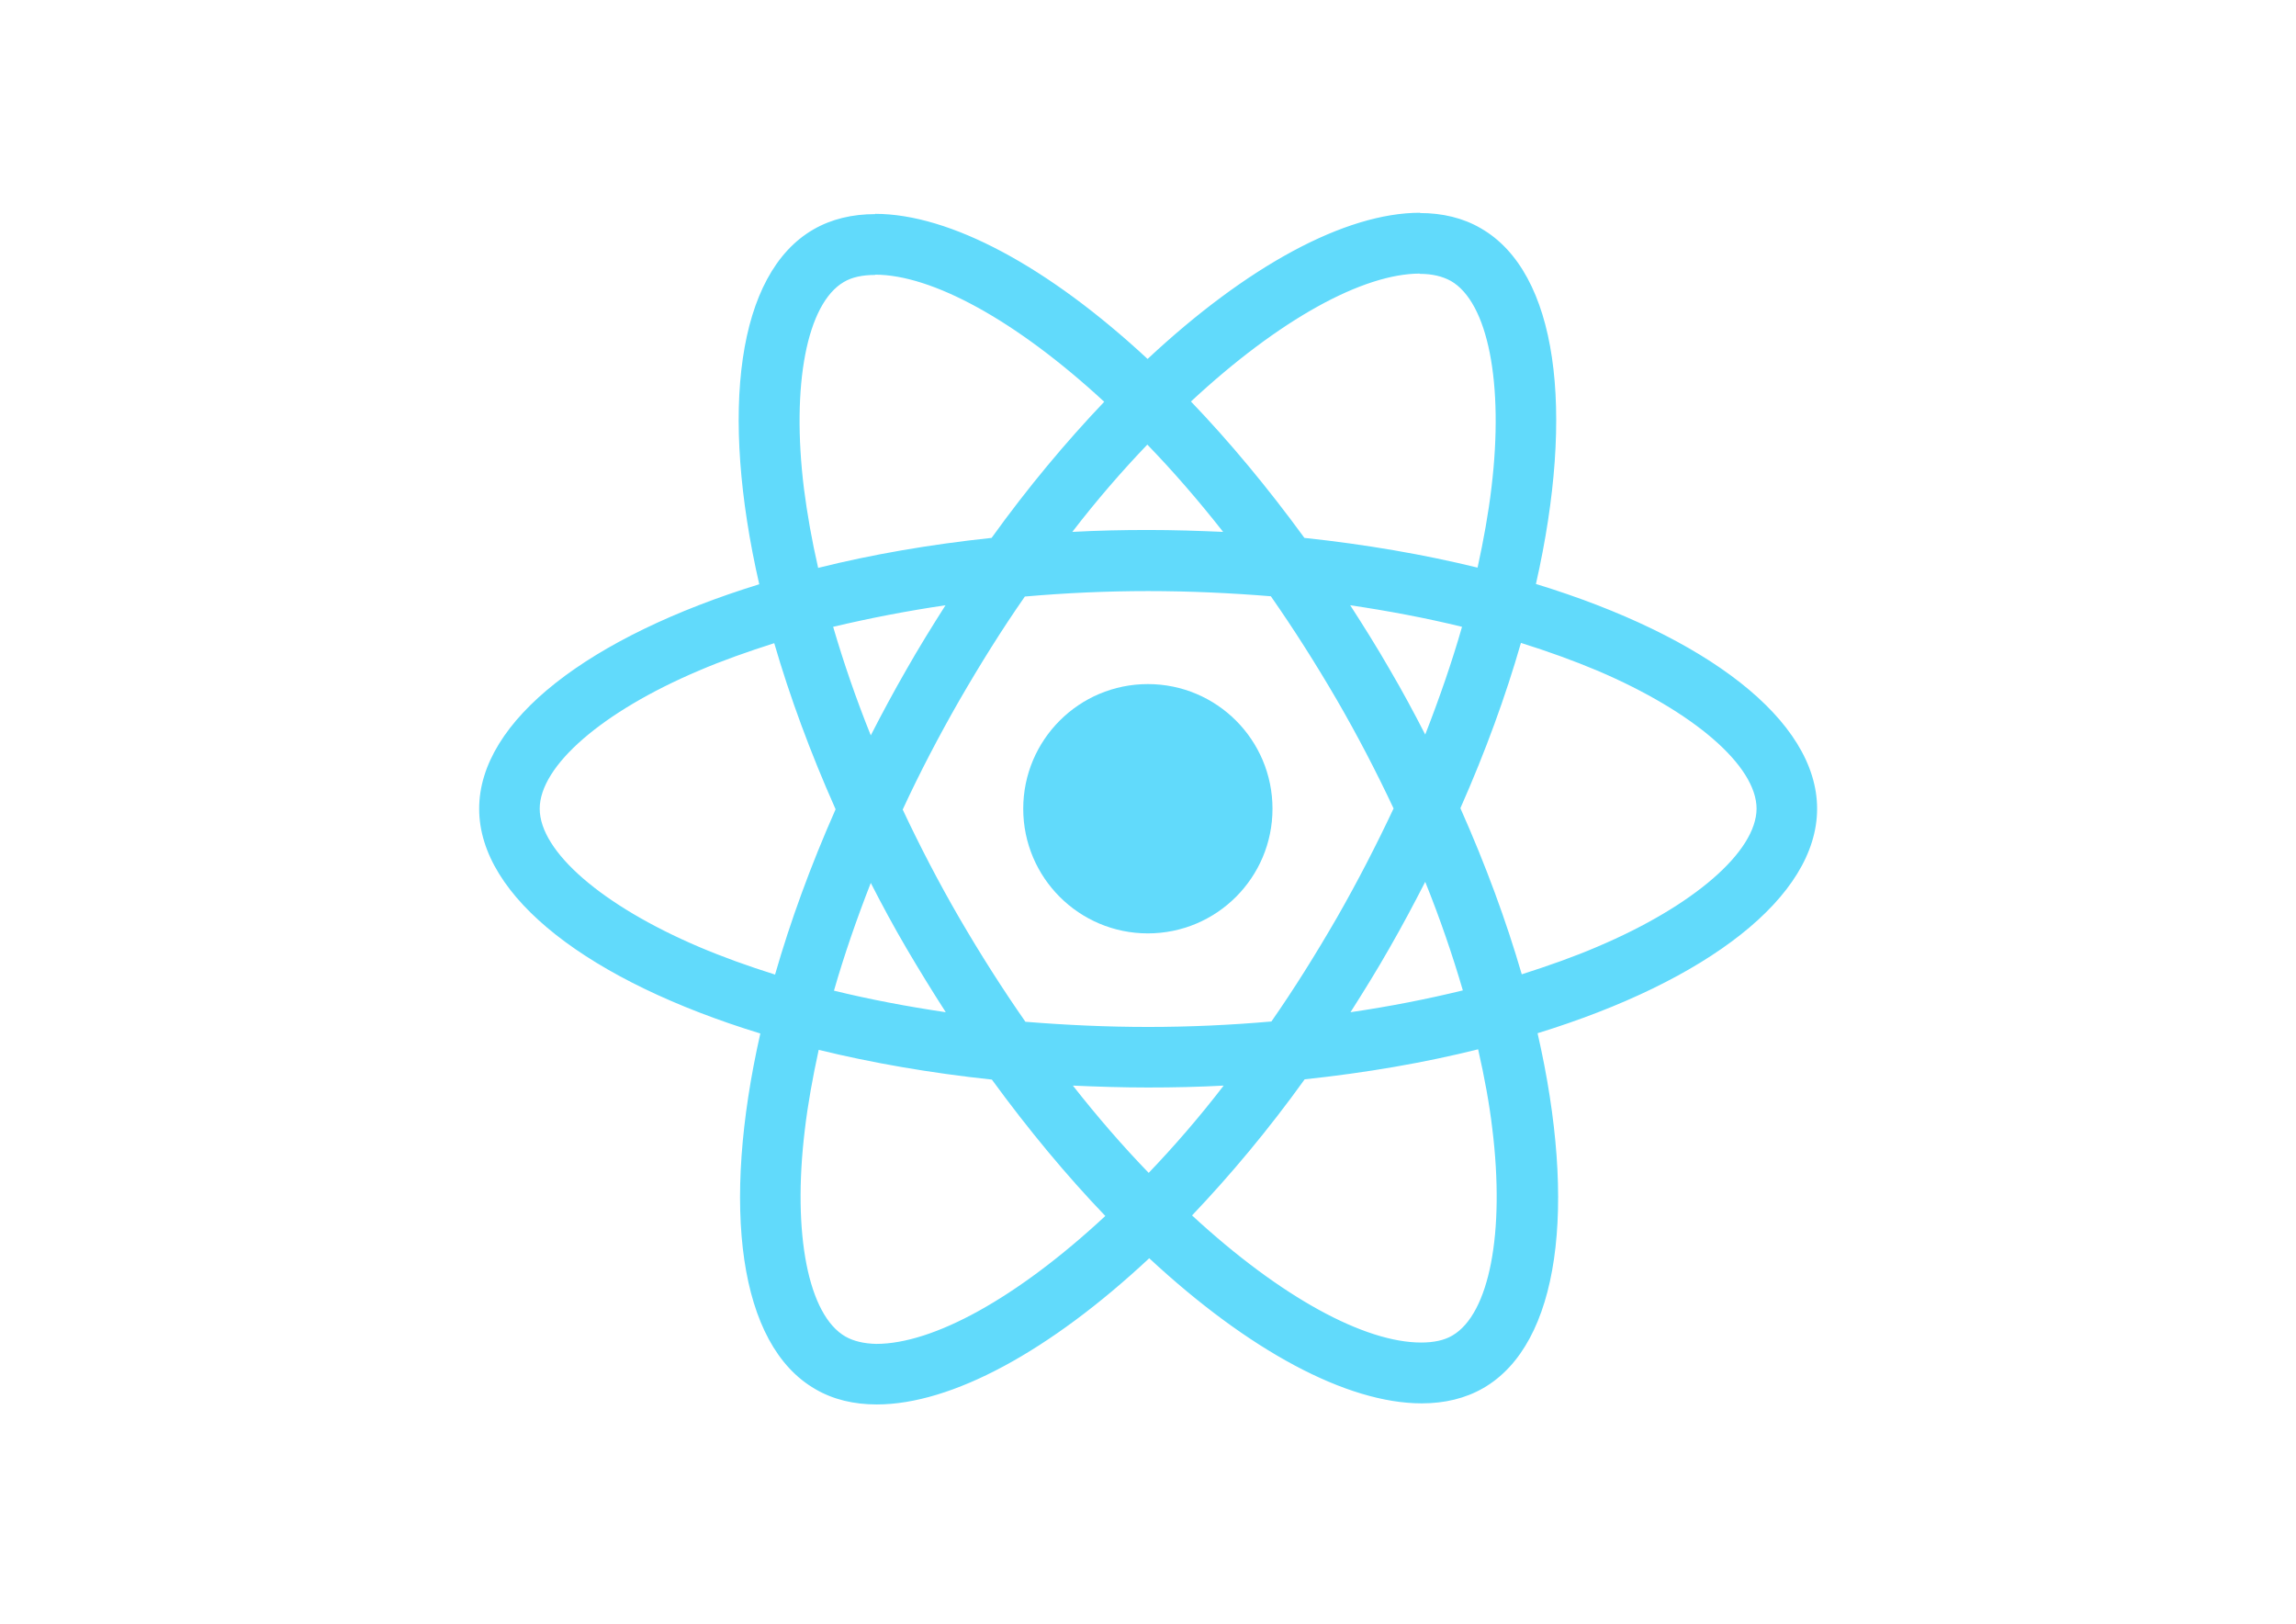
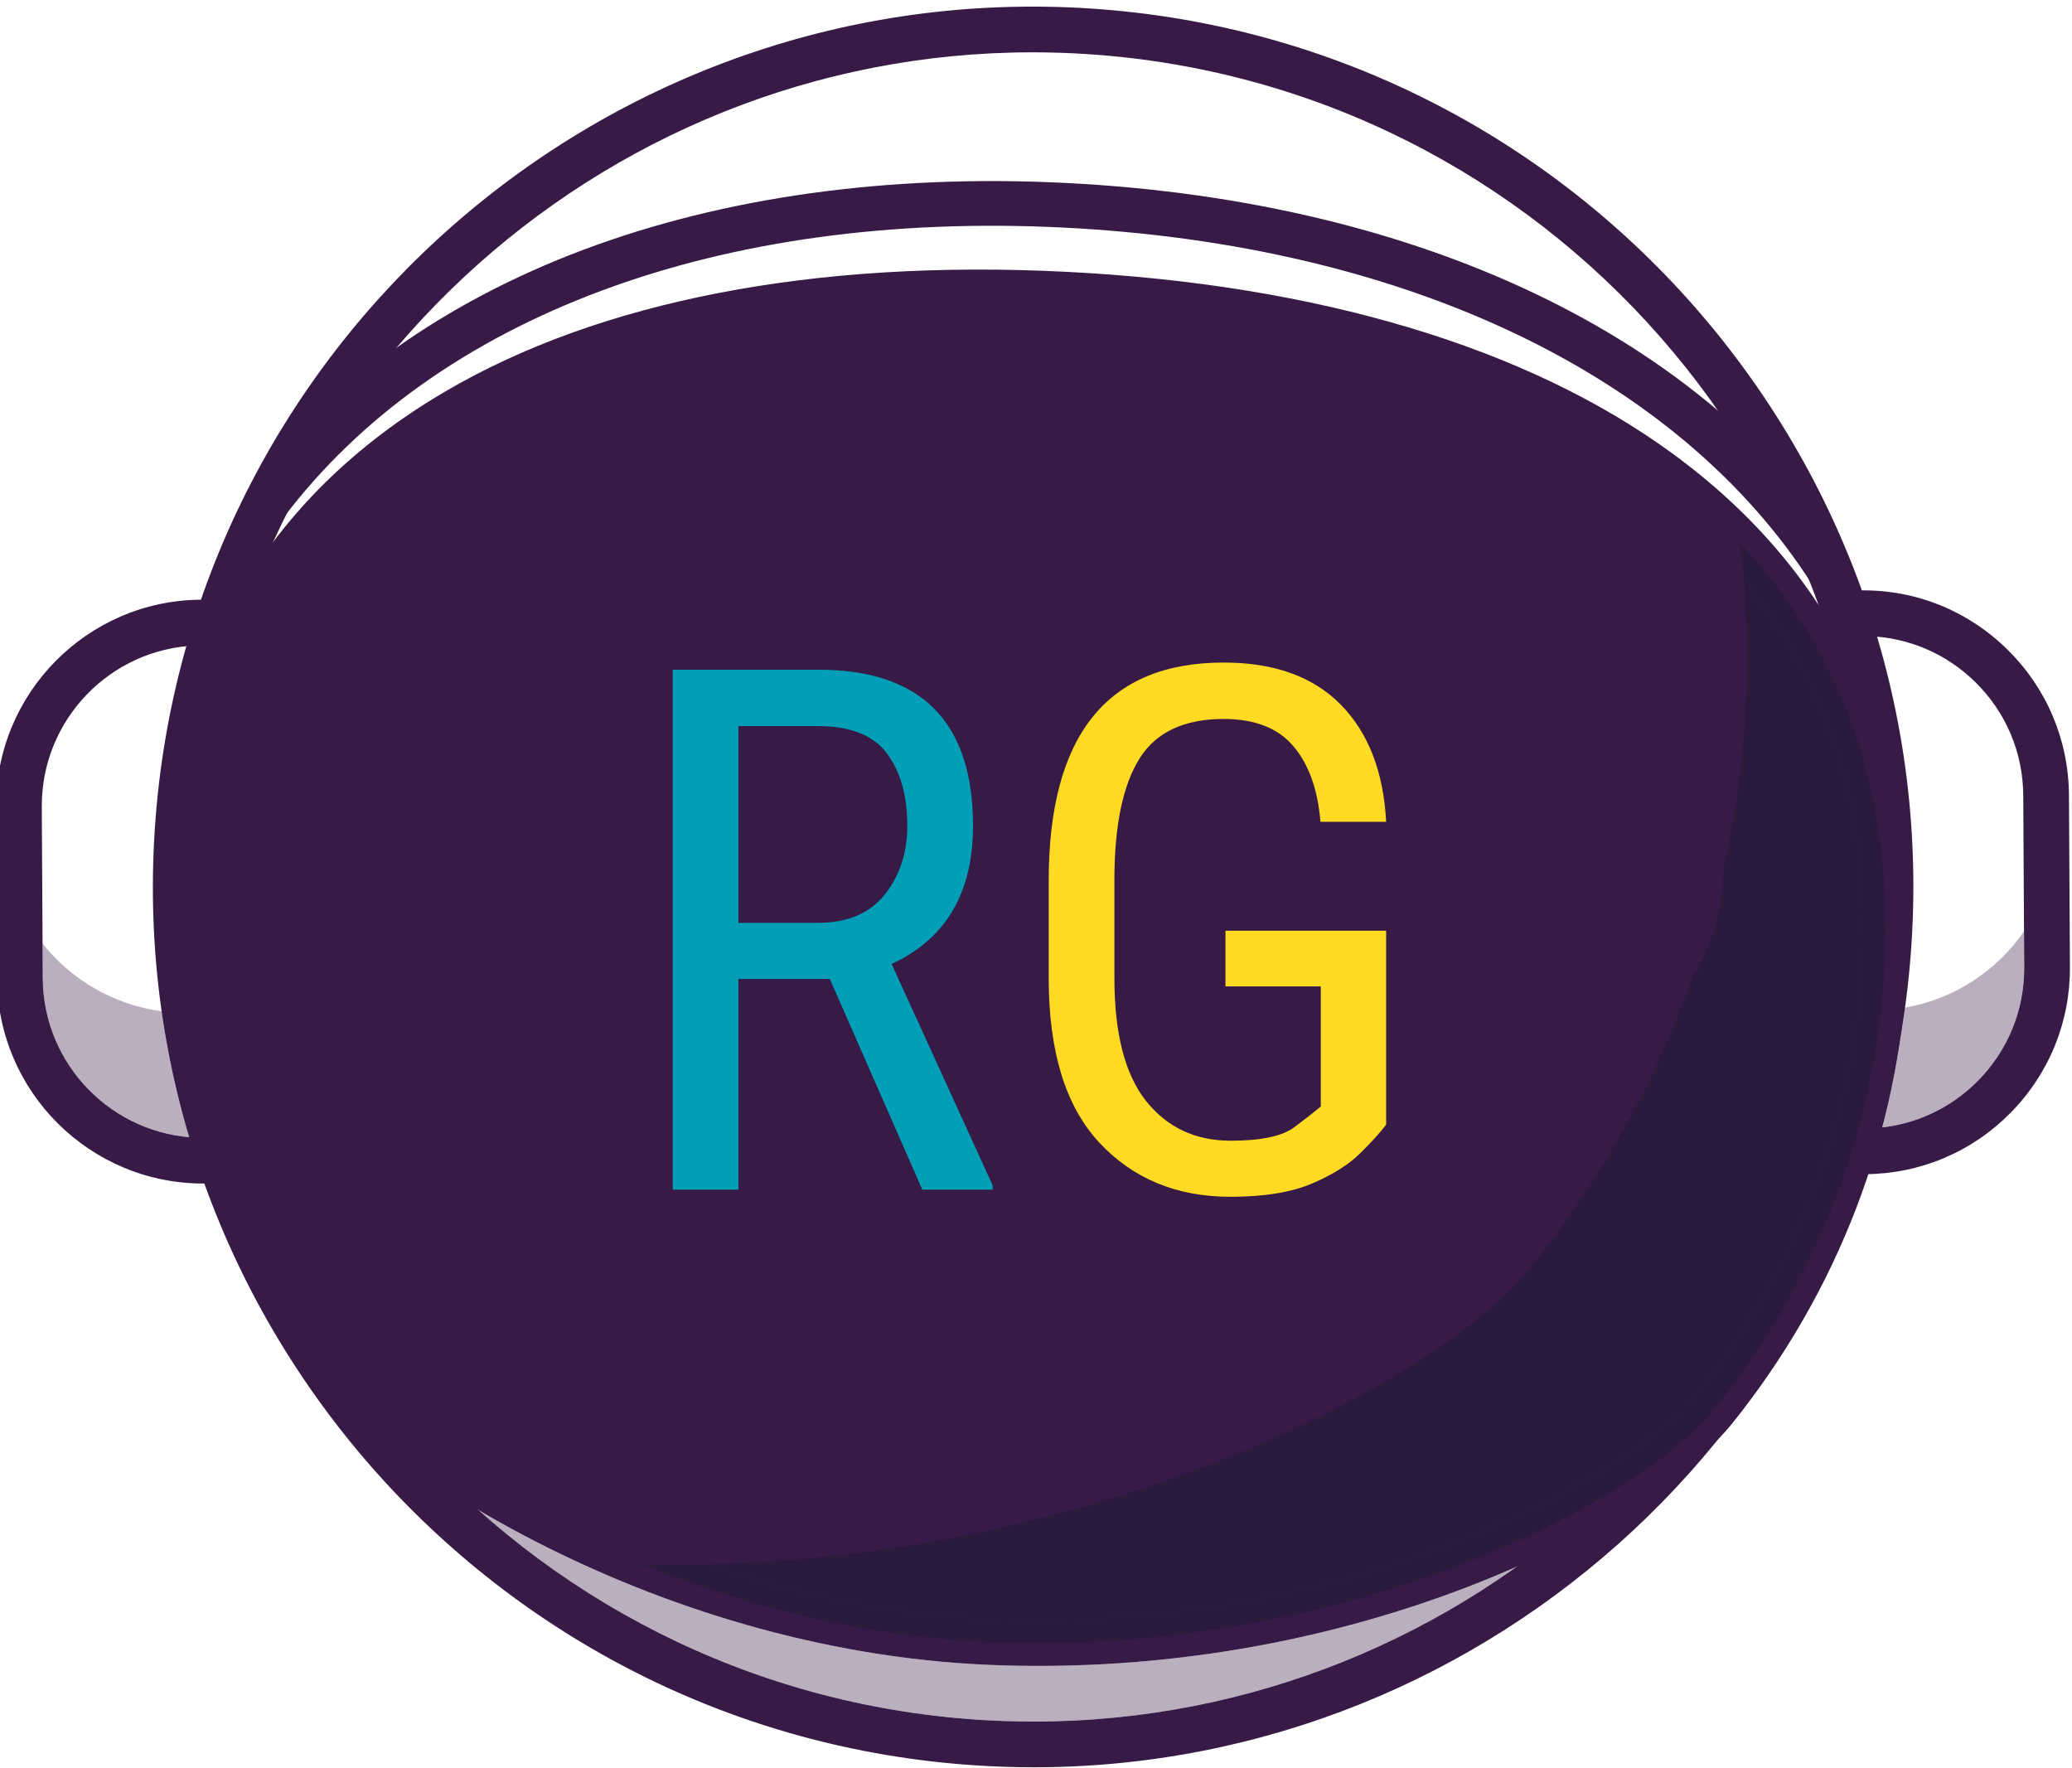
- <svg xmlns="http://www.w3.org/2000/svg" viewBox="0 0 841.9 595.3">
-   <g fill="#61DAFB">
-     <path d="M666.3 296.5c0-32.5-40.7-63.3-103.1-82.4 14.4-63.6 8-114.2-20.2-130.4-6.5-3.8-14.1-5.6-22.4-5.6v22.3c4.6 0 8.3.9 11.4 2.6 13.6 7.8 19.5 37.5 14.9 75.7-1.1 9.4-2.9 19.3-5.1 29.4-19.6-4.8-41-8.5-63.5-10.9-13.5-18.5-27.5-35.3-41.6-50 32.6-30.3 63.2-46.9 84-46.9V78c-27.5 0-63.5 19.6-99.9 53.6-36.4-33.8-72.4-53.2-99.9-53.2v22.3c20.7 0 51.4 16.5 84 46.6-14 14.7-28 31.4-41.3 49.9-22.6 2.4-44 6.1-63.6 11-2.3-10-4-19.7-5.2-29-4.7-38.2 1.1-67.9 14.6-75.8 3-1.8 6.9-2.6 11.5-2.6V78.5c-8.4 0-16 1.8-22.6 5.6-28.1 16.2-34.4 66.7-19.9 130.1-62.2 19.2-102.7 49.9-102.7 82.3 0 32.5 40.7 63.3 103.1 82.4-14.4 63.6-8 114.2 20.2 130.4 6.5 3.8 14.1 5.6 22.5 5.6 27.5 0 63.5-19.6 99.9-53.6 36.4 33.8 72.4 53.2 99.9 53.2 8.4 0 16-1.8 22.6-5.6 28.1-16.2 34.4-66.7 19.9-130.1 62-19.1 102.5-49.9 102.5-82.3zm-130.2-66.7c-3.7 12.9-8.3 26.2-13.5 39.5-4.1-8-8.4-16-13.1-24-4.6-8-9.5-15.8-14.4-23.4 14.2 2.1 27.9 4.7 41 7.9zm-45.8 106.5c-7.8 13.5-15.8 26.3-24.1 38.2-14.9 1.3-30 2-45.2 2-15.1 0-30.2-.7-45-1.9-8.3-11.9-16.4-24.6-24.2-38-7.6-13.1-14.5-26.4-20.8-39.8 6.2-13.4 13.2-26.8 20.7-39.9 7.8-13.5 15.8-26.3 24.1-38.2 14.9-1.3 30-2 45.2-2 15.1 0 30.2.7 45 1.9 8.3 11.9 16.4 24.6 24.2 38 7.6 13.1 14.5 26.4 20.8 39.8-6.3 13.4-13.2 26.8-20.7 39.9zm32.3-13c5.4 13.4 10 26.8 13.8 39.8-13.1 3.2-26.9 5.9-41.2 8 4.9-7.7 9.8-15.6 14.4-23.7 4.6-8 8.9-16.1 13-24.1zM421.2 430c-9.3-9.6-18.6-20.3-27.8-32 9 .4 18.2.7 27.5.7 9.4 0 18.7-.2 27.8-.7-9 11.7-18.3 22.4-27.5 32zm-74.4-58.9c-14.2-2.1-27.9-4.7-41-7.9 3.7-12.9 8.3-26.2 13.5-39.5 4.1 8 8.4 16 13.1 24 4.7 8 9.5 15.8 14.4 23.4zM420.7 163c9.3 9.6 18.6 20.3 27.8 32-9-.4-18.2-.7-27.5-.7-9.4 0-18.7.2-27.8.7 9-11.7 18.3-22.4 27.5-32zm-74 58.9c-4.9 7.7-9.8 15.6-14.4 23.7-4.6 8-8.9 16-13 24-5.4-13.4-10-26.8-13.8-39.8 13.1-3.1 26.9-5.8 41.2-7.9zm-90.5 125.2c-35.4-15.1-58.3-34.9-58.3-50.6 0-15.7 22.9-35.6 58.3-50.6 8.6-3.7 18-7 27.7-10.1 5.7 19.6 13.2 40 22.5 60.9-9.2 20.8-16.6 41.1-22.2 60.6-9.9-3.1-19.3-6.5-28-10.2zM310 490c-13.6-7.8-19.5-37.5-14.9-75.7 1.1-9.4 2.9-19.3 5.1-29.4 19.6 4.8 41 8.5 63.5 10.9 13.5 18.5 27.5 35.3 41.6 50-32.6 30.3-63.2 46.9-84 46.9-4.5-.1-8.3-1-11.3-2.7zm237.2-76.2c4.7 38.2-1.1 67.9-14.6 75.8-3 1.8-6.9 2.6-11.5 2.6-20.7 0-51.4-16.5-84-46.6 14-14.7 28-31.4 41.3-49.9 22.6-2.4 44-6.1 63.6-11 2.3 10.1 4.1 19.8 5.2 29.1zm38.5-66.7c-8.6 3.7-18 7-27.7 10.1-5.7-19.6-13.2-40-22.5-60.9 9.2-20.8 16.6-41.1 22.2-60.6 9.9 3.1 19.3 6.5 28.1 10.2 35.4 15.1 58.3 34.9 58.3 50.6-.1 15.7-23 35.6-58.4 50.6zM320.8 78.4z" />
-     <circle cx="420.9" cy="296.5" r="45.7" />
-     <path d="M520.5 78.1z" />
+ <svg xmlns="http://www.w3.org/2000/svg" style="isolation:isolate" viewBox="0 0 1700 1450" width="1700pt" height="1450pt">
+   <clipPath id="_clipPath_HCwilsVKk72Wn4pe3XiIf3FyaJsU3G8b">
+     <path d=" M -370.367 -138.876 L -367.554 2477.158 L 2574.781 3107.257 L 2307.551 -93.869 L -370.367 -138.876 Z " fill="rgb(255,255,255)" />
+   </clipPath>
+   <g clip-path="url(#_clipPath_HCwilsVKk72Wn4pe3XiIf3FyaJsU3G8b)">
+     <path d=" M 1530.049 944.529 C 1522.129 944.579 1515.679 938.199 1515.639 930.279 L 1513.319 517.489 C 1513.269 509.579 1519.649 503.119 1527.569 503.079 C 1610.599 502.609 1678.289 569.549 1678.759 652.579 L 1679.549 793.339 C 1680.019 876.369 1613.079 944.059 1530.049 944.529 Z " fill="rgb(255,255,255)" />
+     <path d=" M 1528.439 506.449 C 1528.159 506.449 1527.869 506.449 1527.589 506.449 C 1524.659 506.459 1521.909 507.619 1519.849 509.699 C 1517.789 511.779 1516.669 514.539 1516.689 517.469 L 1519.009 930.259 C 1519.019 933.189 1520.179 935.939 1522.259 937.989 C 1524.329 940.039 1527.059 941.159 1529.969 941.159 L 1530.029 941.159 C 1569.289 940.939 1606.109 925.449 1633.719 897.529 C 1661.319 869.609 1676.399 832.619 1676.179 793.359 L 1675.389 652.599 C 1675.169 613.339 1659.669 576.519 1631.759 548.909 C 1604.039 521.509 1567.379 506.449 1528.439 506.449 Z  M 1529.969 947.899 C 1525.279 947.899 1520.859 946.089 1517.529 942.789 C 1514.159 939.459 1512.299 935.029 1512.269 930.299 L 1509.949 517.509 C 1509.919 512.779 1511.739 508.329 1515.059 504.969 C 1518.389 501.599 1522.819 499.739 1527.549 499.709 C 1568.519 499.469 1607.299 515.249 1636.489 544.119 C 1665.689 572.989 1681.889 611.499 1682.129 652.559 L 1682.919 793.319 C 1683.149 834.379 1667.379 873.069 1638.509 902.269 C 1609.639 931.459 1571.129 947.669 1530.069 947.899 L 1529.969 947.899 Z " fill="rgb(55,26,69)" />
+     <path d=" M 1544.319 924.929 C 1550.769 900.519 1555.769 875.709 1559.319 850.559 C 1560.679 842.639 1561.919 834.659 1563.019 826.649 C 1603.399 819.609 1638.229 796.449 1660.629 764.059 L 1660.799 793.449 C 1660.999 828.599 1647.499 861.719 1622.779 886.719 C 1601.469 908.269 1574.019 921.549 1544.319 924.929 Z " fill="rgb(185,175,190)" />
+     <path d=" M 1532.089 521.869 L 1534.359 925.689 C 1567.849 924.399 1599.099 910.659 1622.779 886.719 C 1647.499 861.719 1660.999 828.599 1660.799 793.449 L 1660.009 652.679 C 1659.809 617.529 1645.939 584.559 1620.939 559.849 C 1596.999 536.169 1565.589 522.779 1532.089 521.869 Z  M 1529.969 963.279 C 1521.199 963.279 1512.949 959.889 1506.709 953.719 C 1500.429 947.509 1496.939 939.219 1496.889 930.379 L 1494.569 517.589 C 1494.519 508.759 1497.909 500.429 1504.129 494.149 C 1510.339 487.869 1518.629 484.379 1527.459 484.329 C 1572.779 483.969 1615.189 501.429 1647.309 533.179 C 1679.419 564.939 1697.249 607.309 1697.499 652.469 L 1698.299 793.239 C 1698.549 838.399 1681.199 880.959 1649.439 913.079 C 1617.689 945.199 1575.319 963.019 1530.159 963.279 L 1529.969 963.279 Z " fill="rgb(55,26,69)" />
+     <path d=" M 165.039 510.739 C 172.959 510.699 179.409 517.079 179.449 524.989 L 181.779 937.779 C 181.819 945.699 175.439 952.149 167.529 952.189 C 84.489 952.659 16.799 885.729 16.339 802.689 L 15.539 661.929 C 15.079 578.899 82.009 511.209 165.039 510.739 Z " fill="rgb(255,255,255)" />
+     <path d=" M 165.059 514.109 C 84.019 514.559 18.459 580.869 18.909 661.909 L 19.699 802.669 C 20.159 883.429 86.009 948.819 166.669 948.819 C 166.949 948.819 167.229 948.819 167.509 948.819 C 170.439 948.809 173.179 947.649 175.239 945.569 C 177.299 943.489 178.419 940.729 178.409 937.799 L 176.089 525.009 C 176.069 522.079 174.909 519.329 172.829 517.269 C 170.749 515.219 167.949 513.939 165.059 514.109 Z  M 166.669 955.559 C 82.309 955.569 13.439 887.179 12.959 802.709 L 12.169 661.949 C 11.699 577.189 80.269 507.849 165.019 507.369 C 169.929 507.479 174.209 509.159 177.569 512.479 C 180.929 515.809 182.799 520.239 182.819 524.969 L 185.149 937.759 C 185.169 942.489 183.349 946.949 180.029 950.299 C 176.709 953.669 172.269 955.529 167.549 955.559 C 167.259 955.559 166.959 955.559 166.669 955.559 Z " fill="rgb(55,26,69)" />
+     <path d=" M 155.199 932.949 C 88.309 927.139 35.469 871.029 35.079 802.589 L 34.919 774.119 C 58.539 803.809 93.189 824.349 132.599 829.609 C 137.619 864.889 145.209 899.389 155.199 932.949 Z " fill="rgb(185,175,190)" />
+     <path d=" M 160.729 529.579 C 90.219 532.319 33.889 590.739 34.289 661.829 L 35.079 802.589 C 35.479 873.669 92.469 931.449 162.999 933.399 L 160.729 529.579 Z  M 166.659 970.939 C 73.859 970.949 -1.891 895.719 -2.411 802.799 L -3.201 662.039 C -3.731 568.799 71.699 492.519 164.939 491.989 C 173.799 491.959 182.099 495.339 188.379 501.549 C 194.659 507.759 198.149 516.049 198.199 524.879 L 200.519 937.679 C 200.569 946.509 197.179 954.839 190.969 961.119 C 184.749 967.399 176.469 970.889 167.629 970.939 C 167.309 970.939 166.979 970.939 166.659 970.939 Z " fill="rgb(55,26,69)" />
+     <path d=" M 1549.569 773.579 C 1524.189 1161.249 1189.349 1454.949 801.679 1429.569 C 414.009 1404.199 120.319 1069.359 145.689 681.689 C 171.069 294.016 505.909 0.32 893.579 25.697 C 1281.249 51.074 1574.949 385.909 1549.569 773.579 Z " fill="rgb(255,255,255)" />
+     <path d=" M 847.159 27.545 C 481.789 27.545 173.259 312.178 149.059 681.909 C 123.839 1067.099 416.709 1400.999 801.899 1426.209 C 817.369 1427.229 832.809 1427.719 848.099 1427.729 C 1213.479 1427.749 1522.009 1143.089 1546.209 773.359 C 1571.419 388.169 1278.559 54.273 893.359 29.058 C 877.889 28.045 862.449 27.545 847.159 27.545 Z  M 848.639 1434.479 C 832.959 1434.479 817.249 1433.969 801.459 1432.929 C 412.559 1407.469 116.879 1070.369 142.329 681.469 C 167.789 292.565 504.839 -3.102 893.799 22.335 C 1282.699 47.794 1578.389 384.899 1552.929 773.799 C 1540.599 962.189 1455.639 1134.509 1313.709 1258.999 C 1183.669 1373.069 1020.029 1434.479 848.639 1434.479 Z " fill="rgb(55,26,69)" />
+     <path d=" M 848.089 1412.349 L 848.089 1412.349 C 833.139 1412.349 818.039 1411.849 802.909 1410.869 C 644.689 1400.509 502.409 1336.919 392.399 1238.709 C 499.849 1302.159 649.179 1359.139 811.789 1365.849 C 825.469 1366.419 838.969 1366.689 852.369 1366.689 C 1007.249 1366.689 1143.109 1330.129 1244.669 1285.139 C 1132.109 1365.449 994.769 1412.349 848.089 1412.349 Z " fill="rgb(185,175,190)" />
+     <path d=" M 847.169 42.923 C 489.829 42.923 188.069 321.307 164.399 682.909 C 139.739 1059.639 426.179 1386.199 802.909 1410.869 C 818.039 1411.849 833.139 1412.349 848.089 1412.349 C 1205.439 1412.369 1507.189 1133.959 1530.859 772.359 C 1555.519 395.629 1269.089 69.068 892.349 44.405 C 877.229 43.414 862.119 42.923 847.169 42.923 Z  M 848.119 1449.839 C 832.319 1449.839 816.439 1449.329 800.459 1448.279 C 403.089 1422.259 100.979 1077.819 126.989 680.459 C 152.999 283.097 497.349 -19.018 894.809 6.988 C 1292.169 33.001 1594.289 377.449 1568.279 774.809 C 1543.309 1156.189 1224.999 1449.839 848.119 1449.839 Z " fill="rgb(55,26,69)" />
+     <path d=" M 1546.139 791.469 C 1539.229 928.939 1488.179 1054.329 1406.539 1156.099 C 1345.339 1232.389 1103.149 1359.119 812.569 1347.119 C 543.129 1335.989 305.319 1180.079 252.079 1098.029 C 181.069 988.579 142.859 858.699 149.779 721.219 C 168.079 357.419 488.229 222.318 873.849 241.716 C 1259.459 261.113 1564.449 427.659 1546.139 791.469 Z " fill="rgb(55,26,69)" />
+     <path d=" M 1546.139 791.469 L 1546.199 791.469 L 1546.139 791.469 Z  M 806.979 258.783 C 580.909 258.783 188.849 317.636 168.499 722.169 C 162.009 851.239 196.349 977.689 267.809 1087.819 C 318.539 1166.009 550.609 1317.539 813.339 1328.389 C 1104.599 1340.449 1337.389 1212.349 1391.919 1144.369 C 1474.069 1041.959 1520.929 919.599 1527.419 790.519 C 1535.729 625.279 1476.169 494.749 1350.379 402.559 C 1237.199 319.603 1072.089 270.458 872.909 260.438 C 853.249 259.452 831.039 258.783 806.979 258.783 Z  M 852.369 1366.689 C 838.969 1366.689 825.469 1366.419 811.789 1365.849 C 532.459 1354.319 292.309 1194.469 236.349 1108.229 C 160.569 991.439 124.159 857.289 131.049 720.279 C 140.039 541.649 218.599 407.519 364.559 321.61 C 491.829 246.705 668.239 212.576 874.789 222.991 C 1081.319 233.379 1253.439 285.015 1372.539 372.309 C 1509.149 472.439 1573.849 613.779 1564.869 792.409 C 1557.979 929.419 1508.289 1059.239 1421.169 1167.829 C 1363.419 1239.819 1140.929 1366.689 852.369 1366.689 Z " fill="rgb(55,26,69)" />
+     <path d=" M 851.819 1329.179 C 839.119 1329.179 826.279 1328.919 813.339 1328.389 C 731.049 1324.989 651.769 1307.789 580.119 1283.369 C 913.489 1275.199 1183.349 1130.229 1255.459 1040.319 C 1312.589 969.109 1357.919 888.769 1388.559 801.779 C 1397.849 787.149 1405.149 770.019 1409.559 751.149 C 1412.559 738.309 1413.999 725.589 1414.029 713.349 C 1423.979 669.349 1430.279 623.999 1432.609 577.549 C 1434.389 542.719 1433.769 509.319 1430.989 477.299 C 1501.309 560.899 1533.689 665.829 1527.419 790.519 C 1520.929 919.599 1474.069 1041.959 1391.919 1144.369 C 1339.809 1209.329 1124.949 1329.189 851.819 1329.179 Z " fill="rgb(42,26,59)" />
+     <path d=" M 851.049 1347.929 C 838.309 1347.929 825.499 1347.679 812.549 1347.139 C 709.949 1342.929 611.959 1317.689 526.969 1283.489 C 534.869 1283.649 542.799 1283.729 550.639 1283.729 C 560.509 1283.729 570.359 1283.609 580.119 1283.369 C 651.769 1307.789 731.049 1324.989 813.339 1328.389 C 826.279 1328.919 839.119 1329.179 851.819 1329.179 C 1124.949 1329.189 1339.809 1209.329 1391.919 1144.369 C 1474.069 1041.959 1520.929 919.599 1527.419 790.519 C 1533.689 665.829 1501.309 560.899 1430.989 477.299 C 1430.049 466.449 1428.849 455.759 1427.419 445.229 C 1508.679 530.969 1553.469 645.319 1546.139 791.439 C 1539.219 928.949 1488.149 1054.329 1406.559 1156.099 C 1348.069 1228.989 1124.309 1347.919 851.049 1347.929 Z " fill="rgb(42,26,59)" />
+     <path d=" M 1502.149 487.739 C 1497.619 487.739 1493.089 486.069 1489.549 482.709 L 1487.679 481.039 L 1486.619 479.199 C 1376.689 307.421 1152.919 200.811 872.679 186.71 C 590.909 172.564 357.619 259.248 232.689 424.599 L 231.369 426.159 C 224.629 433.699 213.169 434.199 205.629 427.449 C 198.289 420.889 197.609 409.609 203.779 402.059 C 336.229 227.157 580.649 135.308 874.529 150.103 C 1166.279 164.783 1400.349 277.198 1516.929 458.579 C 1522.079 465.589 1521.649 475.479 1515.449 482.019 C 1511.849 485.819 1506.999 487.739 1502.149 487.739 Z " fill="rgb(55,26,69)" />
  </g>
+   <g clip-path="url(#_clipPath_d39LBNZwq9vSHzNJmDsurcxCO621T8gX)">
+     <text transform="matrix(1,0,0,1,505.642,975.968)" style="font-family:'Roboto Condensed';font-weight:400;font-size:600px;font-style:normal;fill:#009fb7;stroke:none;">R</text>
+     <text transform="matrix(1,0,0,1,824.099,975.968)" style="font-family:'Roboto Condensed';font-weight:400;font-size:600px;font-style:normal;fill:#ffda22;stroke:none;">G</text>
+   </g>
+   <defs>
+     <clipPath id="_clipPath_d39LBNZwq9vSHzNJmDsurcxCO621T8gX">
+       <rect x="0" y="0" width="1099.424" height="727.311" transform="matrix(1,0,0,1,293.405,419.328)" />
+     </clipPath>
+   </defs>
</svg>
